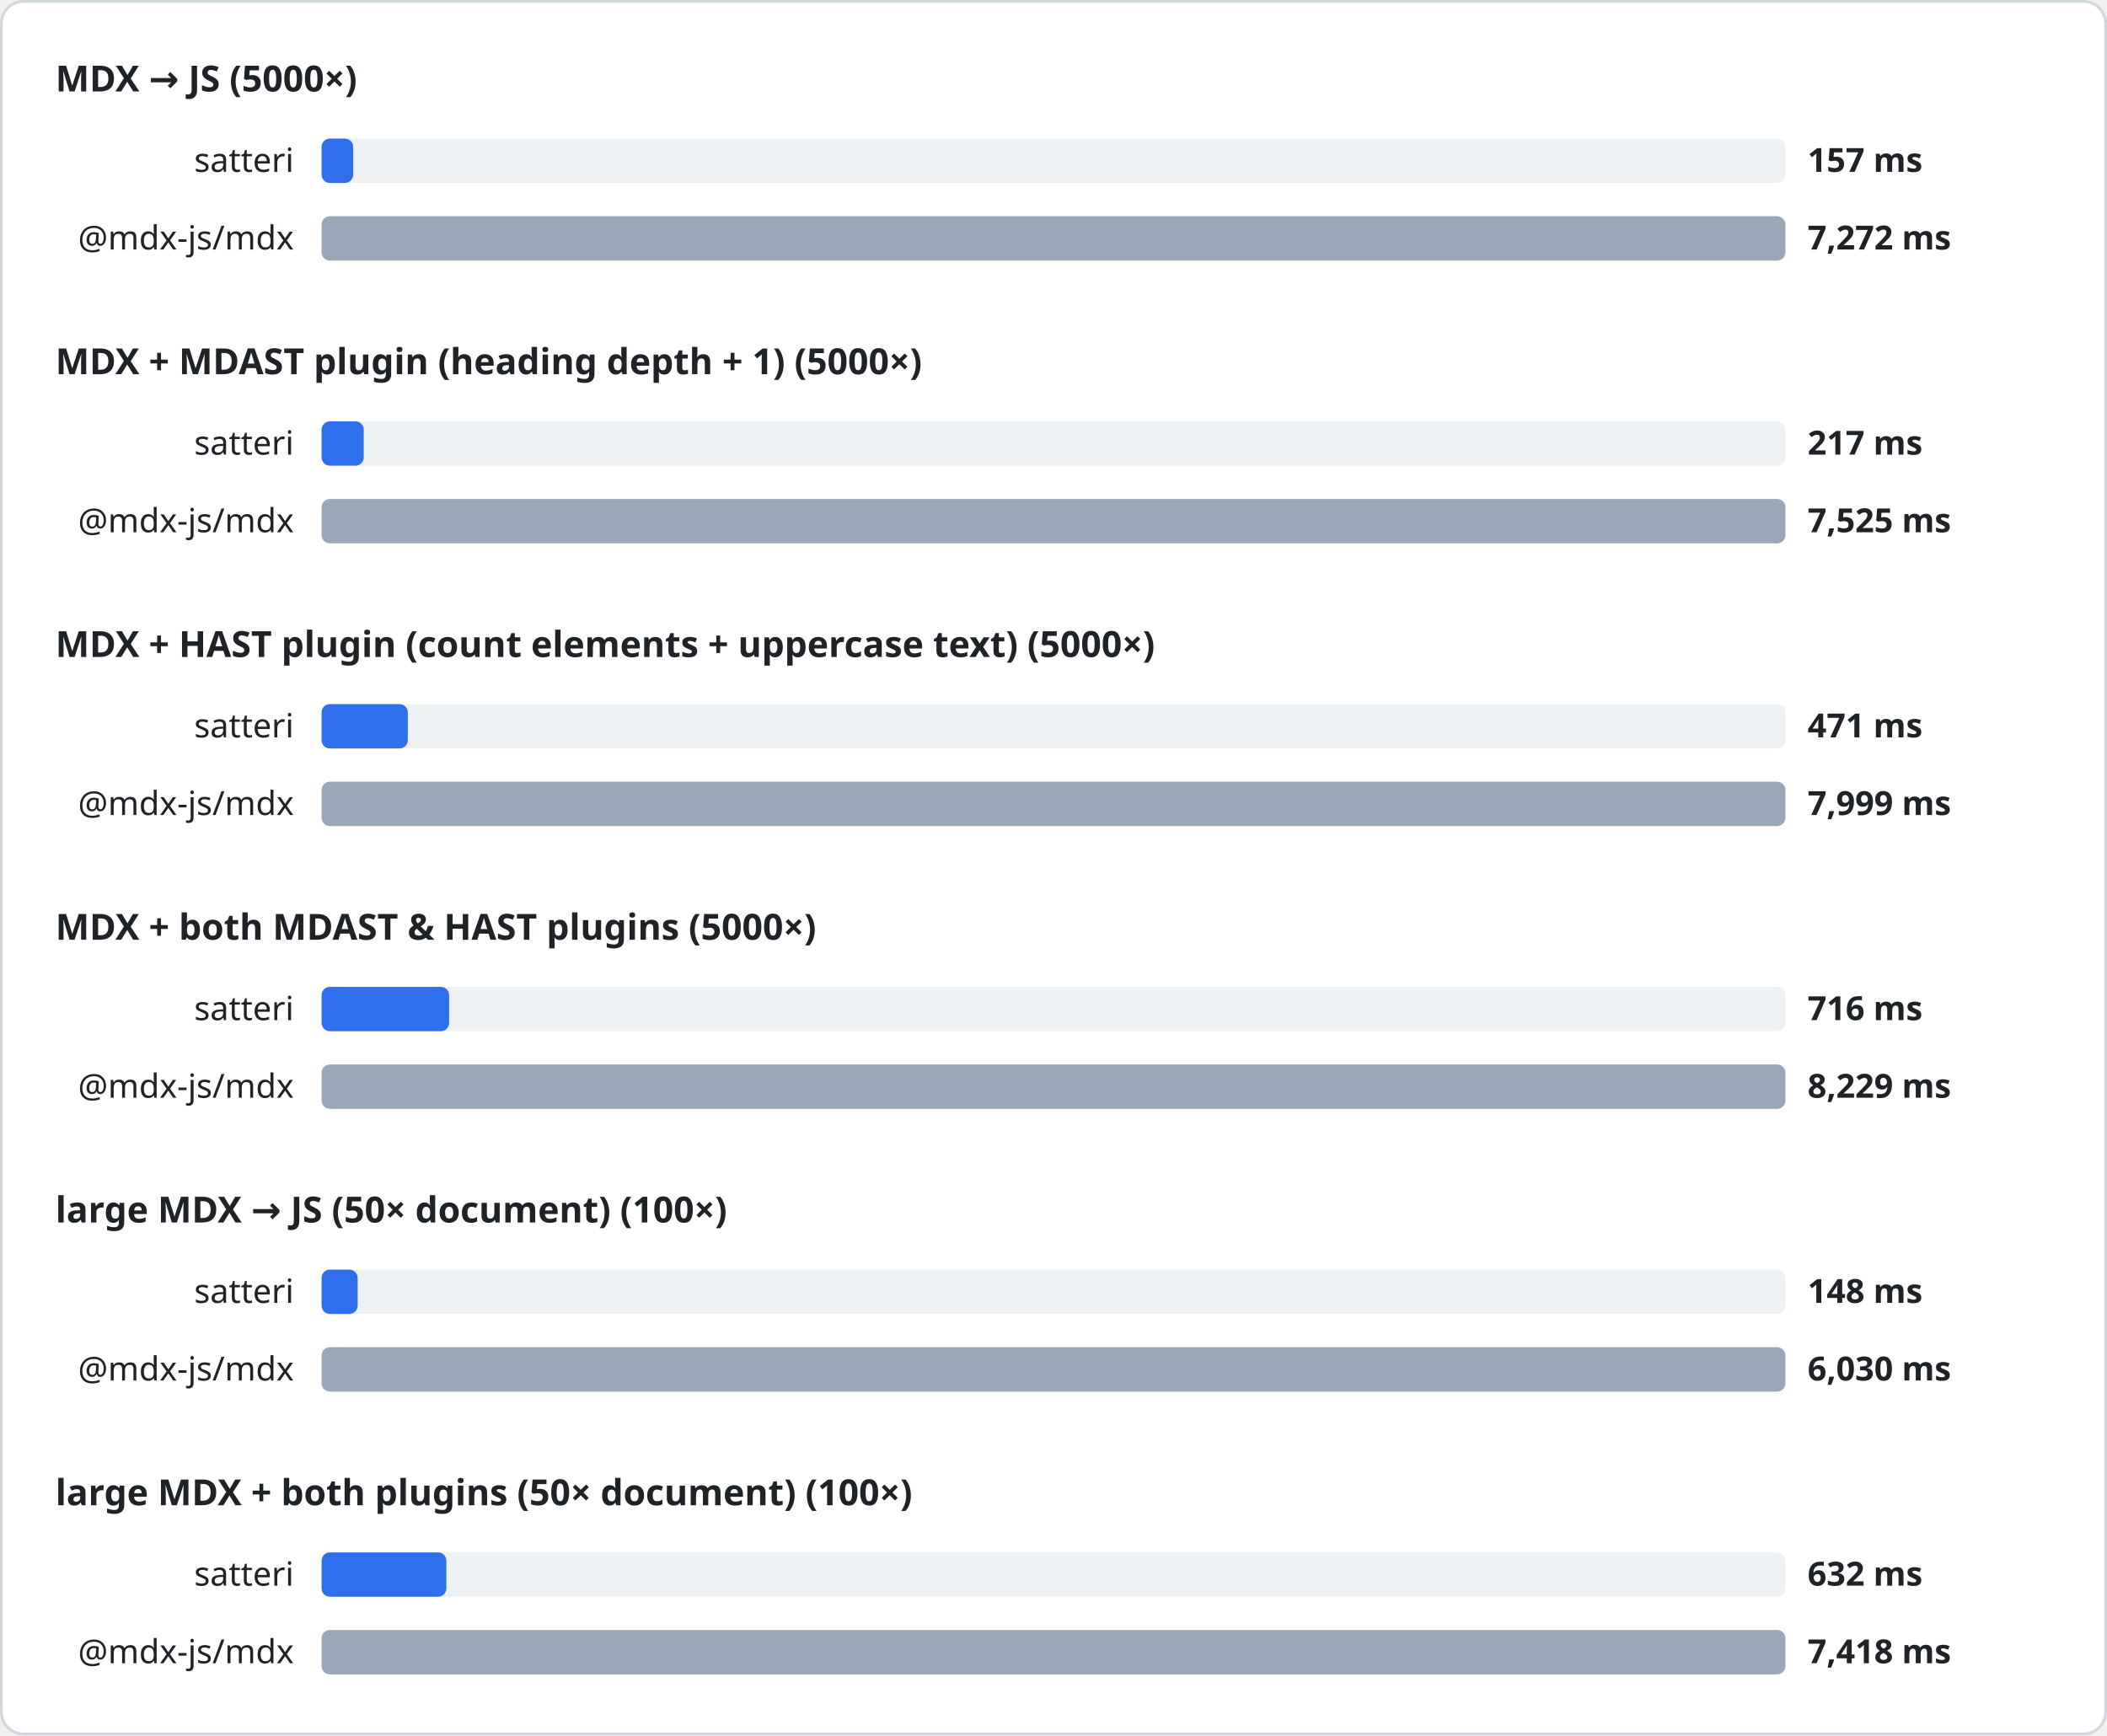
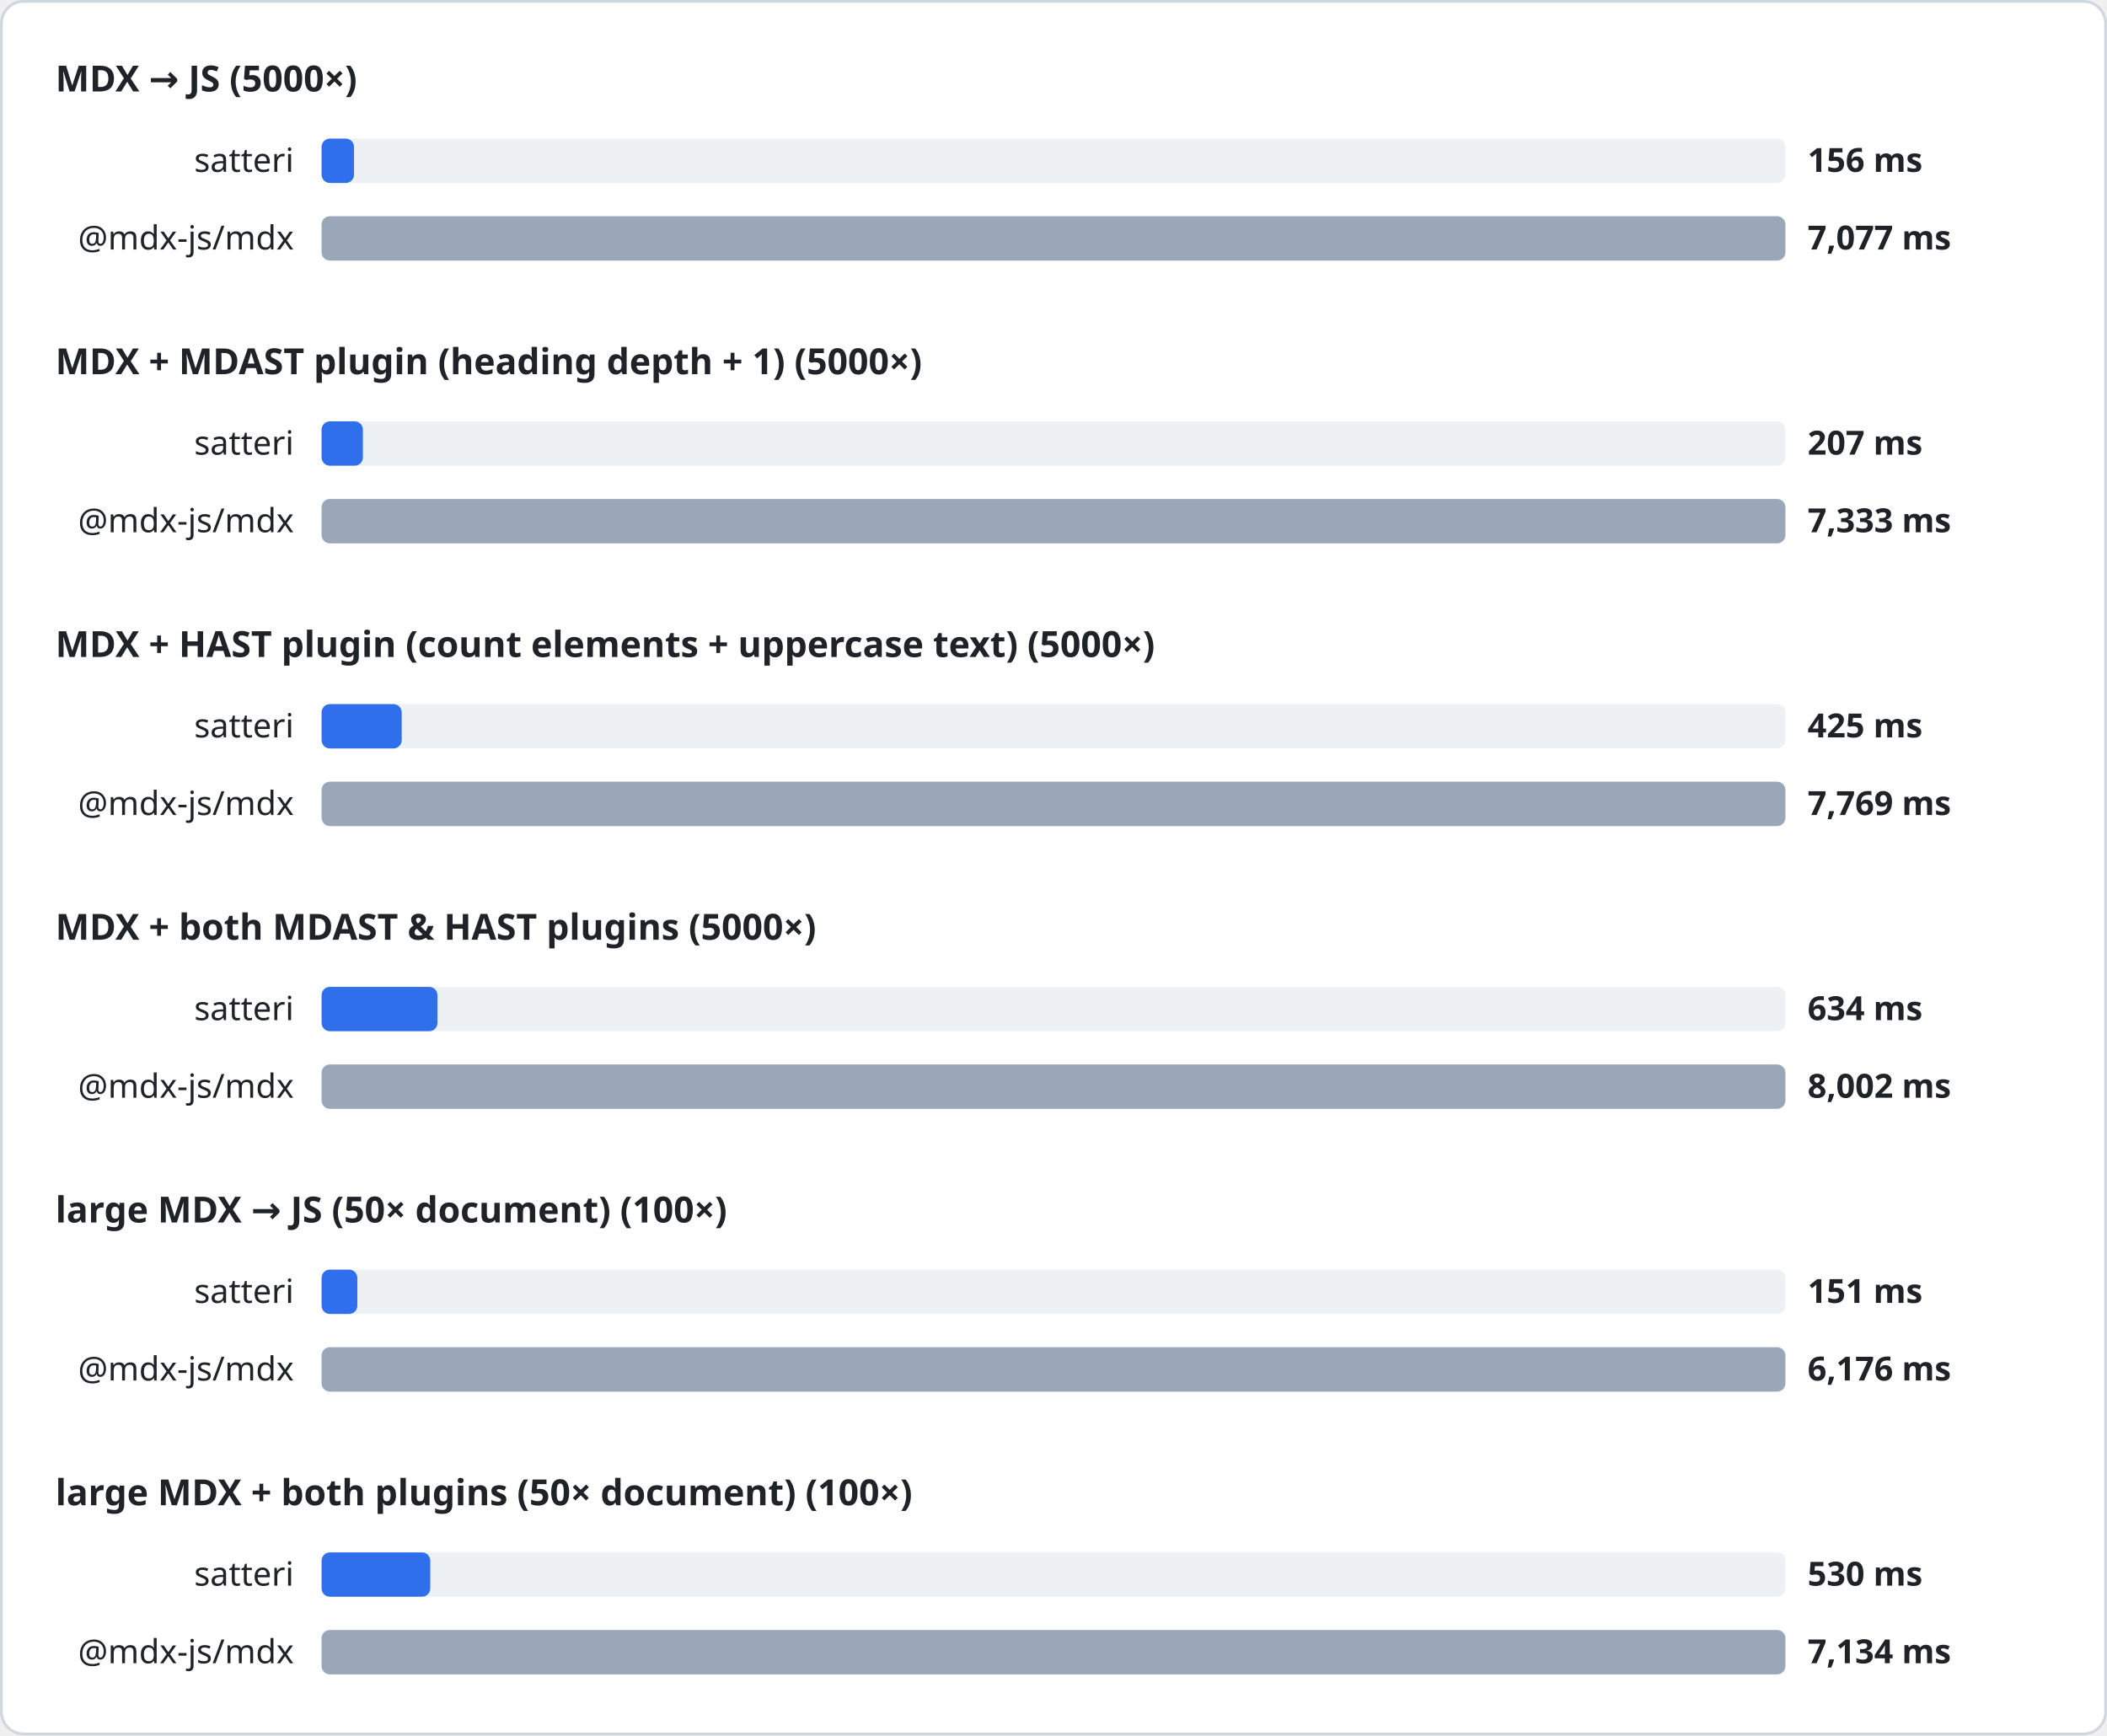
<svg xmlns="http://www.w3.org/2000/svg" width="760" height="626" viewBox="0 0 760 626" font-family="system-ui, sans-serif">
  <style>
.heading{font-size:13px;font-weight:600;fill:#1f2328}
.label{font-size:12px;fill:#1f2328}
.value{font-size:12px;font-weight:600;fill:#1f2328}
.track{fill:#eef1f4}
</style>
  <rect x="0.5" y="0.5" width="759" height="625" rx="8" fill="#ffffff" stroke="#d0d7de" />
  <text x="20" y="33" class="heading">MDX → JS (5000×)</text>
  <text x="106" y="62" class="label" text-anchor="end">satteri</text>
  <rect x="116" y="50" width="528" height="16" rx="3" class="track" />
-   <rect x="116" y="50" width="11.4" height="16" rx="3" fill="#2f6feb" />
-   <text x="652" y="62" class="value">157 ms</text>
+   <rect x="116" y="50" width="11.7" height="16" rx="3" fill="#2f6feb" />
+   <text x="652" y="62" class="value">156 ms</text>
  <text x="106" y="90" class="label" text-anchor="end">@mdx-js/mdx</text>
  <rect x="116" y="78" width="528" height="16" rx="3" class="track" />
  <rect x="116" y="78" width="528.0" height="16" rx="3" fill="#9aa7b8" />
-   <text x="652" y="90" class="value">7,272 ms</text>
+   <text x="652" y="90" class="value">7,077 ms</text>
  <text x="20" y="135" class="heading">MDX + MDAST plugin (heading depth + 1) (5000×)</text>
  <text x="106" y="164" class="label" text-anchor="end">satteri</text>
  <rect x="116" y="152" width="528" height="16" rx="3" class="track" />
-   <rect x="116" y="152" width="15.2" height="16" rx="3" fill="#2f6feb" />
-   <text x="652" y="164" class="value">217 ms</text>
+   <rect x="116" y="152" width="14.9" height="16" rx="3" fill="#2f6feb" />
+   <text x="652" y="164" class="value">207 ms</text>
  <text x="106" y="192" class="label" text-anchor="end">@mdx-js/mdx</text>
  <rect x="116" y="180" width="528" height="16" rx="3" class="track" />
  <rect x="116" y="180" width="528.0" height="16" rx="3" fill="#9aa7b8" />
-   <text x="652" y="192" class="value">7,525 ms</text>
+   <text x="652" y="192" class="value">7,333 ms</text>
  <text x="20" y="237" class="heading">MDX + HAST plugin (count elements + uppercase text) (5000×)</text>
  <text x="106" y="266" class="label" text-anchor="end">satteri</text>
  <rect x="116" y="254" width="528" height="16" rx="3" class="track" />
-   <rect x="116" y="254" width="31.1" height="16" rx="3" fill="#2f6feb" />
-   <text x="652" y="266" class="value">471 ms</text>
+   <rect x="116" y="254" width="28.9" height="16" rx="3" fill="#2f6feb" />
+   <text x="652" y="266" class="value">425 ms</text>
  <text x="106" y="294" class="label" text-anchor="end">@mdx-js/mdx</text>
  <rect x="116" y="282" width="528" height="16" rx="3" class="track" />
  <rect x="116" y="282" width="528.0" height="16" rx="3" fill="#9aa7b8" />
-   <text x="652" y="294" class="value">7,999 ms</text>
+   <text x="652" y="294" class="value">7,769 ms</text>
  <text x="20" y="339" class="heading">MDX + both MDAST &amp; HAST plugins (5000×)</text>
  <text x="106" y="368" class="label" text-anchor="end">satteri</text>
  <rect x="116" y="356" width="528" height="16" rx="3" class="track" />
-   <rect x="116" y="356" width="46.0" height="16" rx="3" fill="#2f6feb" />
-   <text x="652" y="368" class="value">716 ms</text>
+   <rect x="116" y="356" width="41.8" height="16" rx="3" fill="#2f6feb" />
+   <text x="652" y="368" class="value">634 ms</text>
  <text x="106" y="396" class="label" text-anchor="end">@mdx-js/mdx</text>
  <rect x="116" y="384" width="528" height="16" rx="3" class="track" />
  <rect x="116" y="384" width="528.0" height="16" rx="3" fill="#9aa7b8" />
-   <text x="652" y="396" class="value">8,229 ms</text>
+   <text x="652" y="396" class="value">8,002 ms</text>
  <text x="20" y="441" class="heading">large MDX → JS (50× document) (100×)</text>
  <text x="106" y="470" class="label" text-anchor="end">satteri</text>
  <rect x="116" y="458" width="528" height="16" rx="3" class="track" />
-   <rect x="116" y="458" width="13.0" height="16" rx="3" fill="#2f6feb" />
-   <text x="652" y="470" class="value">148 ms</text>
+   <rect x="116" y="458" width="12.9" height="16" rx="3" fill="#2f6feb" />
+   <text x="652" y="470" class="value">151 ms</text>
  <text x="106" y="498" class="label" text-anchor="end">@mdx-js/mdx</text>
  <rect x="116" y="486" width="528" height="16" rx="3" class="track" />
  <rect x="116" y="486" width="528.0" height="16" rx="3" fill="#9aa7b8" />
-   <text x="652" y="498" class="value">6,030 ms</text>
+   <text x="652" y="498" class="value">6,176 ms</text>
  <text x="20" y="543" class="heading">large MDX + both plugins (50× document) (100×)</text>
  <text x="106" y="572" class="label" text-anchor="end">satteri</text>
  <rect x="116" y="560" width="528" height="16" rx="3" class="track" />
-   <rect x="116" y="560" width="45.0" height="16" rx="3" fill="#2f6feb" />
-   <text x="652" y="572" class="value">632 ms</text>
+   <rect x="116" y="560" width="39.2" height="16" rx="3" fill="#2f6feb" />
+   <text x="652" y="572" class="value">530 ms</text>
  <text x="106" y="600" class="label" text-anchor="end">@mdx-js/mdx</text>
  <rect x="116" y="588" width="528" height="16" rx="3" class="track" />
  <rect x="116" y="588" width="528.0" height="16" rx="3" fill="#9aa7b8" />
-   <text x="652" y="600" class="value">7,418 ms</text>
+   <text x="652" y="600" class="value">7,134 ms</text>
</svg>
